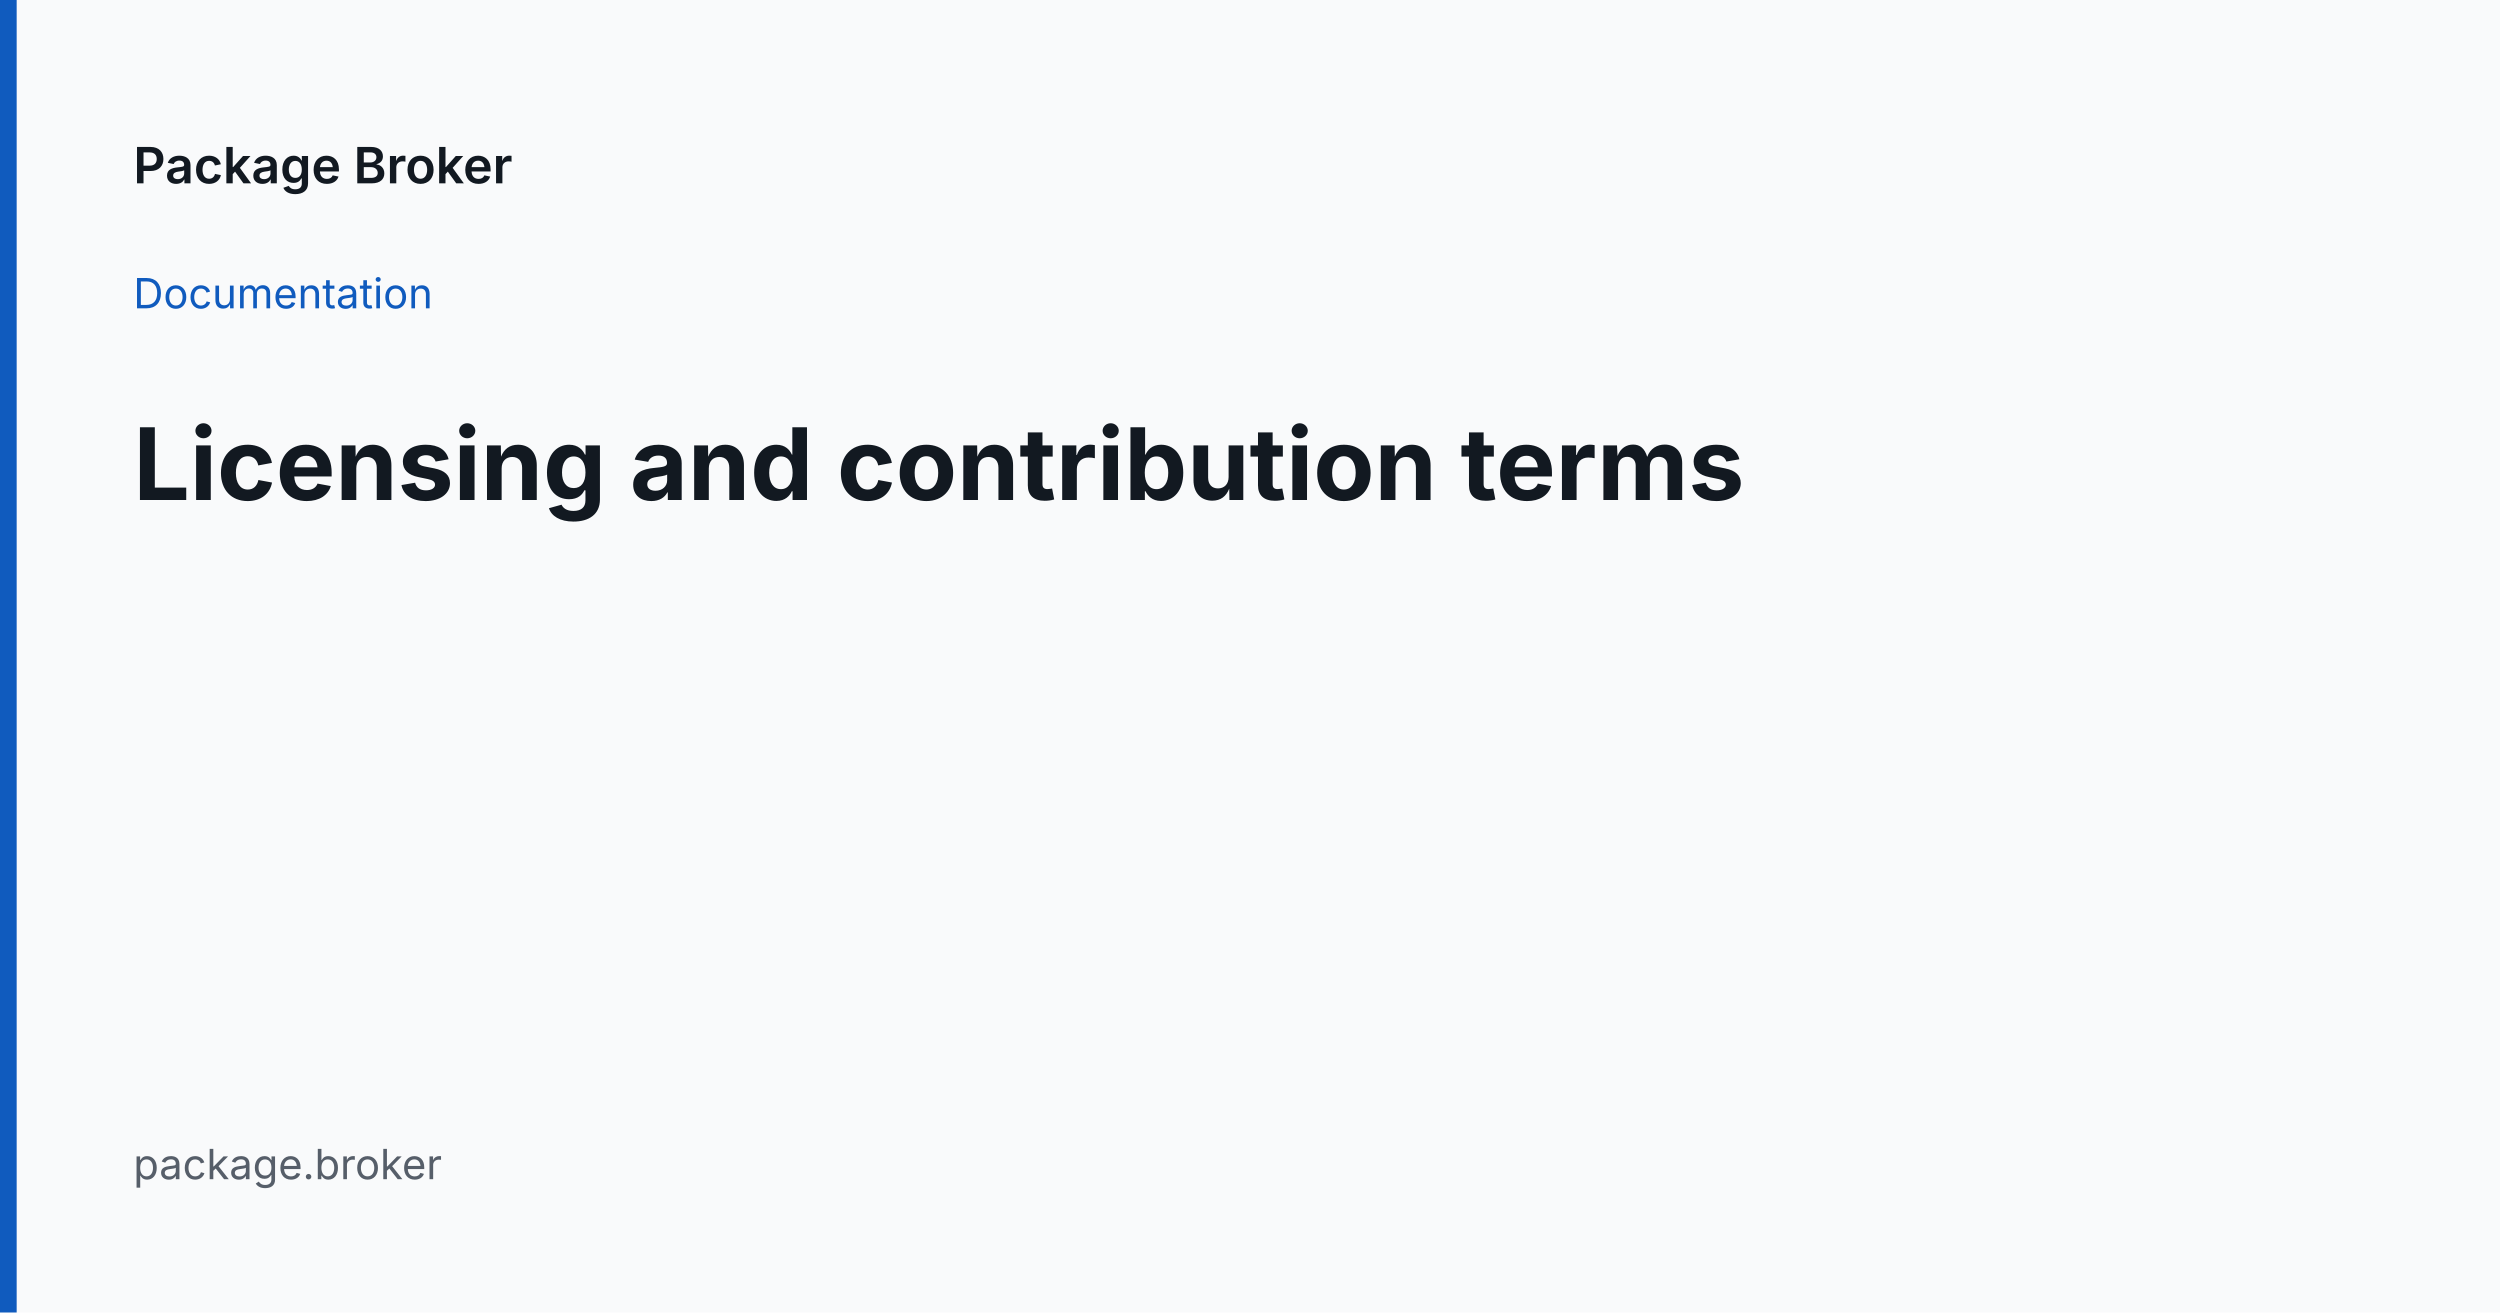
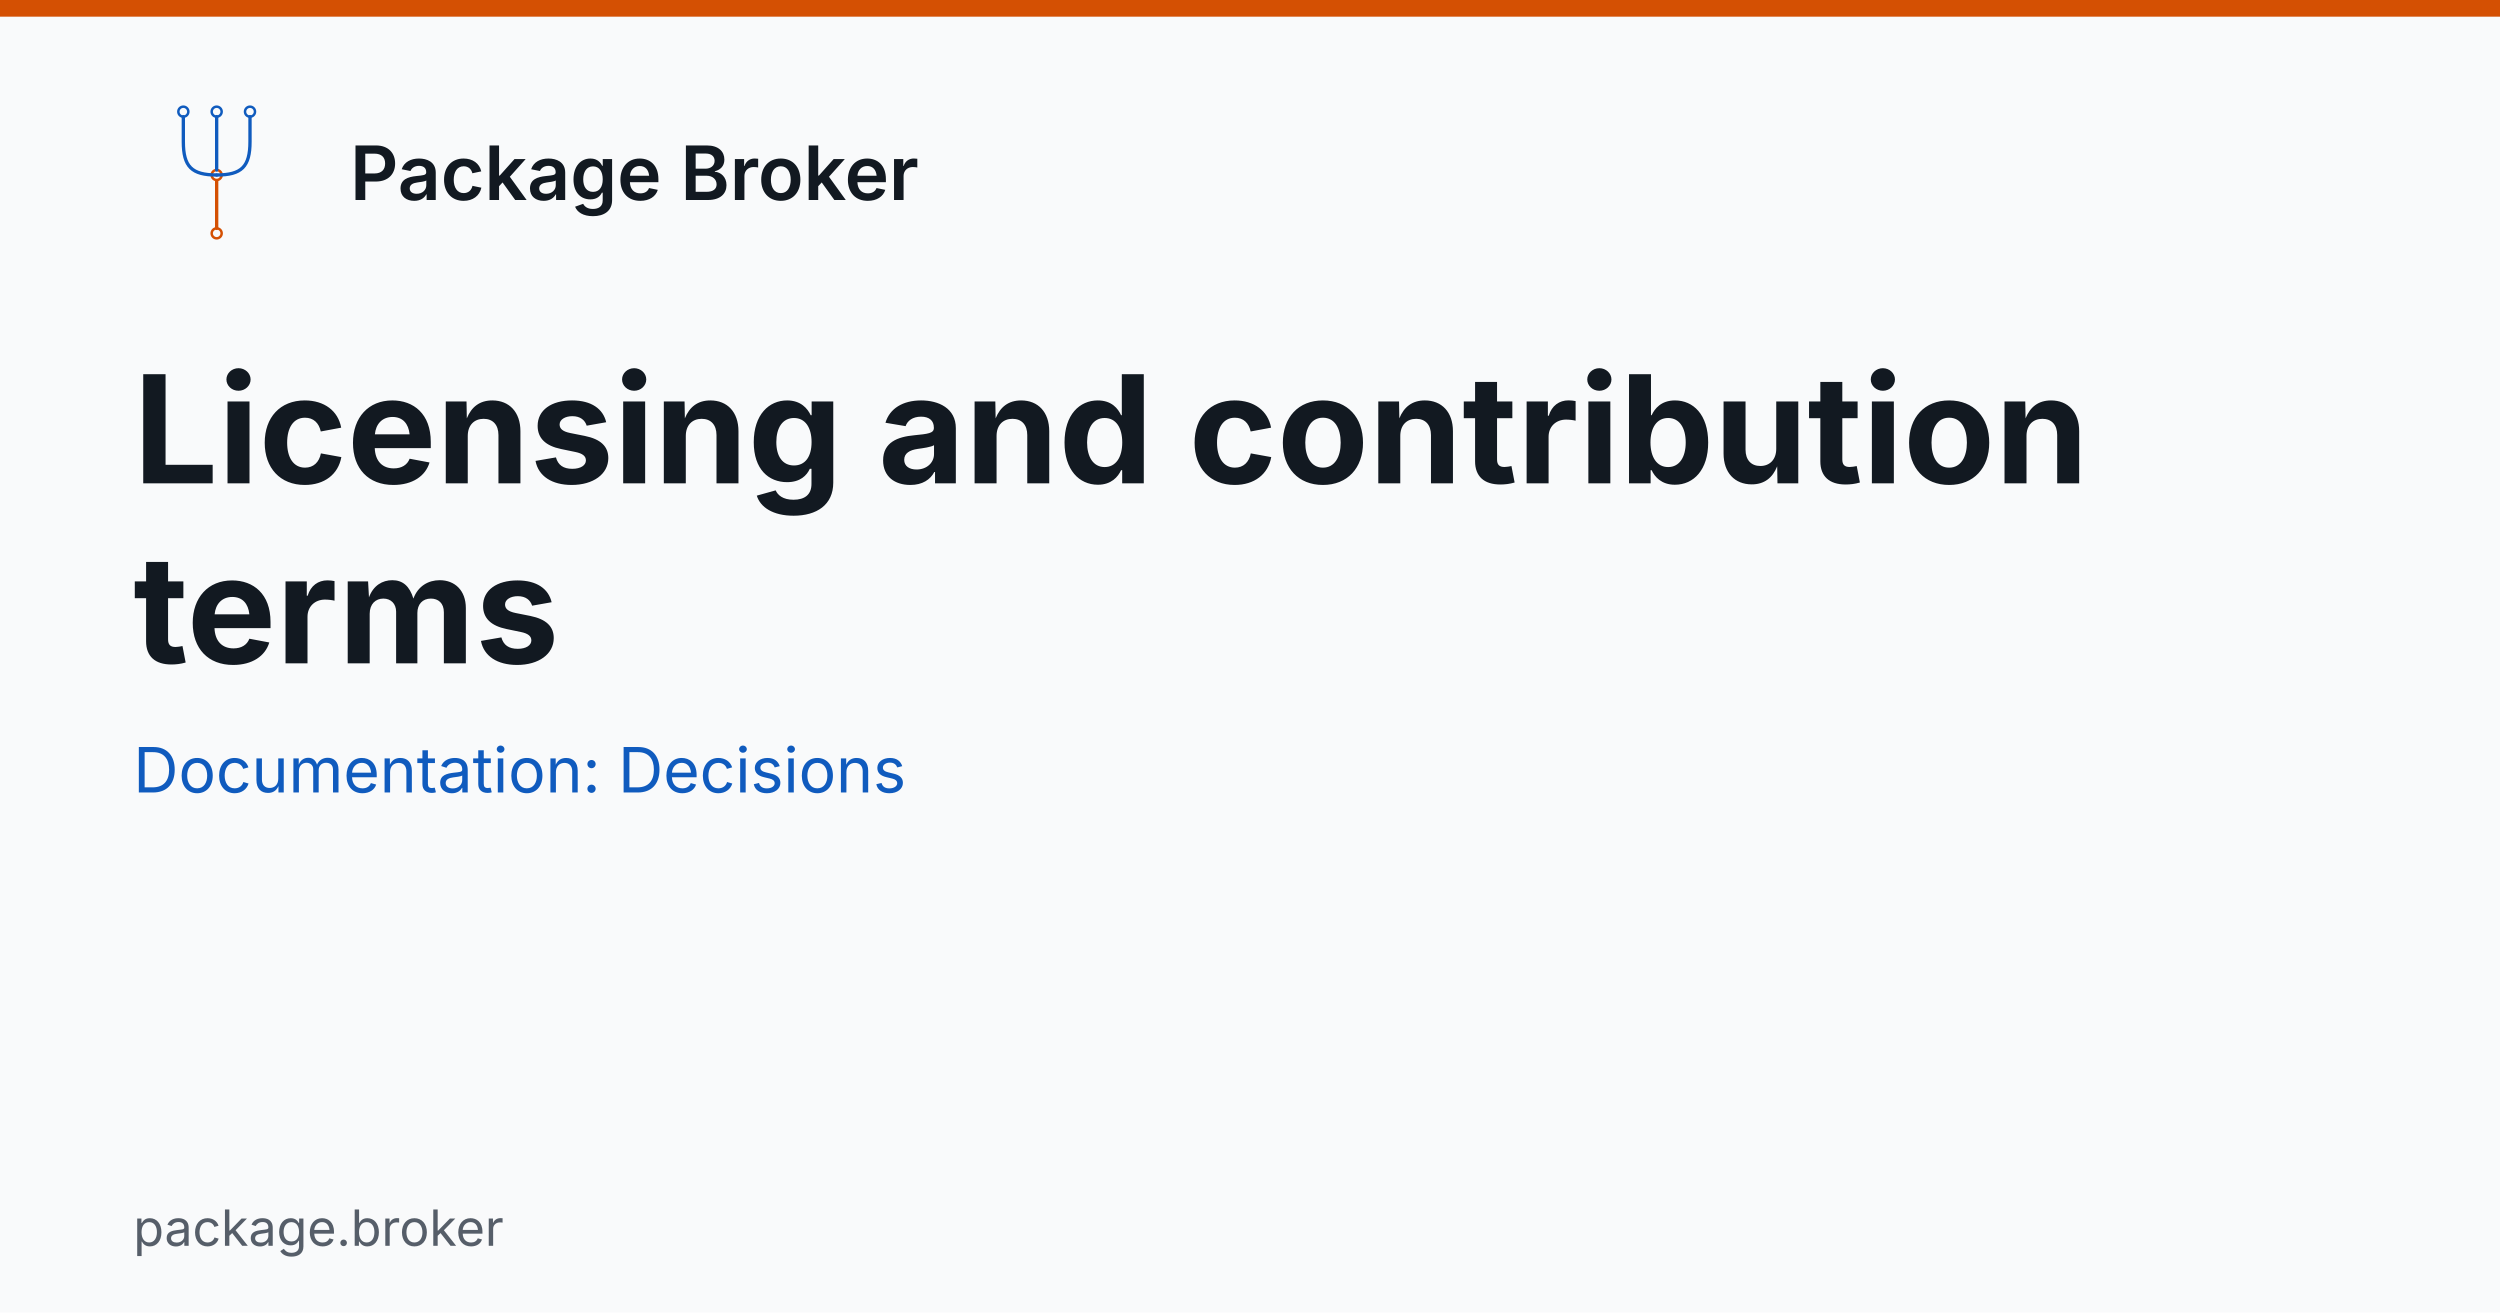
<svg xmlns="http://www.w3.org/2000/svg" width="1200" height="630" viewBox="0 0 1200 630" role="img" aria-labelledby="title description">
  <defs>
    <style>@font-face{font-family:Inter;src:url(inter-latin-wght-normal.woff2) format('woff2');font-weight:100 900}text{font-family:Inter,sans-serif}</style>
  </defs>
  <rect width="1200" height="630" fill="#f9fafb" />
-   <rect width="8" height="630" fill="#105bbe" />
-   <text x="64" y="88" font-size="24" font-weight="600" fill="#121921">Package Broker</text>
-   <text x="64" y="148" font-size="20" fill="#105bbe">Documentation</text>
-   <text x="64" y="240" font-size="48" font-weight="700" fill="#121921">
-     <tspan x="64" dy="0">Licensing and contribution terms</tspan>
+   <rect width="1200" height="8" fill="#d45003" />
+   <svg x="64" y="40" width="80" height="80" viewBox="0 0 200 200" fill="none" aria-hidden="true">
+     <g>
+       <circle cx="100" cy="180" r="6" stroke="#d45003" stroke-width="3" fill="none" />
+       <path d="M100 174 L100 110" stroke="#d45003" stroke-width="4" stroke-linecap="round" />
+       <circle cx="100" cy="110" r="6" stroke="#d45003" stroke-width="3" fill="#f9fafb" />
+     </g>
+     <g>
+       <path d="M100 104 L100 40" stroke="#105bbe" stroke-width="4" stroke-linecap="round" />
+       <circle cx="100" cy="34" r="6" stroke="#105bbe" stroke-width="3" fill="none" />
+       <path d="M100 110 C70 110 60 100 60 70 L60 40" stroke="#105bbe" stroke-width="4" stroke-linecap="round" fill="none" />
+       <circle cx="60" cy="34" r="6" stroke="#105bbe" stroke-width="3" fill="none" />
+       <path d="M100 110 C130 110 140 100 140 70 L140 40" stroke="#105bbe" stroke-width="4" stroke-linecap="round" fill="none" />
+       <circle cx="140" cy="34" r="6" stroke="#105bbe" stroke-width="3" fill="none" />
+     </g>
+   </svg>
+   <text x="168" y="96" font-size="36" font-weight="600" fill="#121921">Package Broker</text>
+   <text data-role="headline" x="64" y="232" font-size="72" font-weight="700" fill="#121921">
+     <tspan x="64" dy="0">Licensing and contribution</tspan>
+     <tspan x="64" dy="86.4">terms</tspan>
  </text>
-   <text x="64" y="566" font-size="20" fill="#565e69">package.broker</text>
+   <text data-role="support" x="64" y="380.4" font-size="30" fill="#105bbe">Documentation: Decisions</text>
+   <text x="64" y="598" font-size="24" fill="#565e69">package.broker</text>
</svg>
